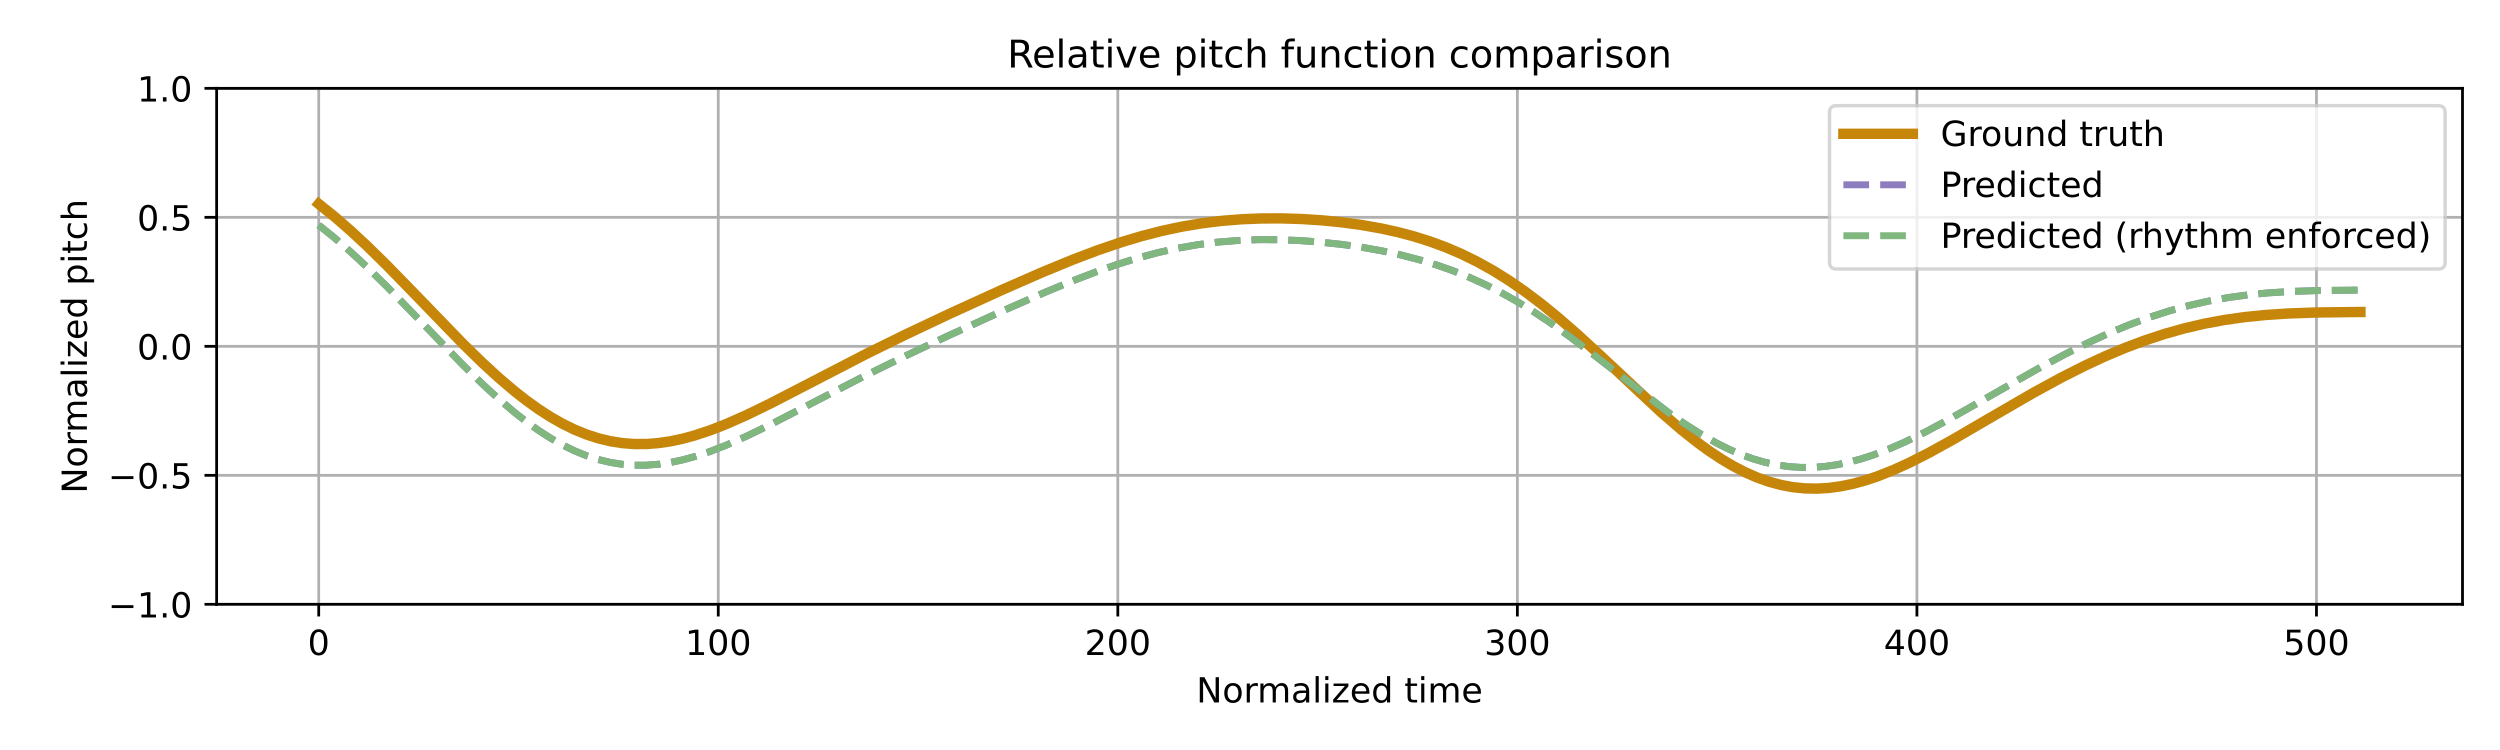
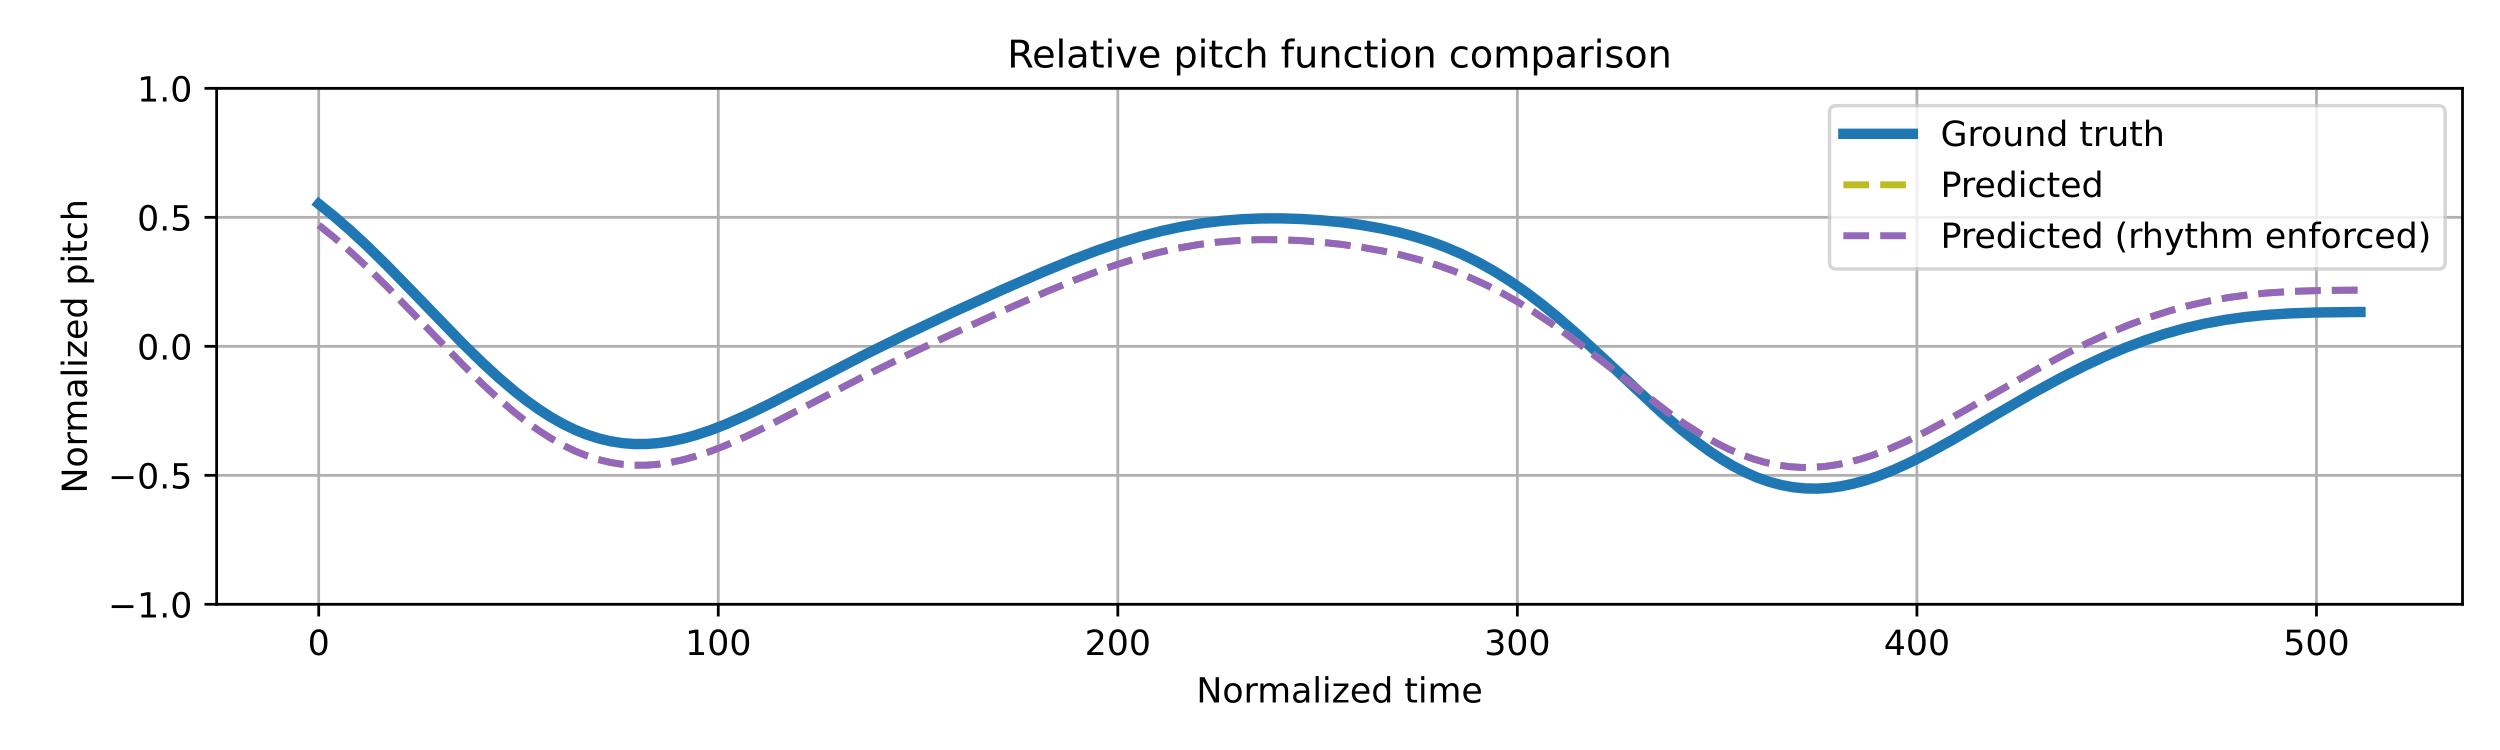
<svg xmlns="http://www.w3.org/2000/svg" xmlns:xlink="http://www.w3.org/1999/xlink" width="720pt" height="216pt" viewBox="0 0 720 216" version="1.1">
  <defs>
    <style type="text/css">*{stroke-linejoin: round; stroke-linecap: butt}</style>
  </defs>
  <g id="figure_1">
    <g id="patch_1">
      <path d="M 0 216  L 720 216  L 720 0  L 0 0  z " style="fill: #ffffff" />
    </g>
    <g id="axes_1">
      <g id="patch_2">
        <path d="M 62.39 174.04  L 709.2 174.04  L 709.2 25.44  L 62.39 25.44  z " style="fill: #ffffff" />
      </g>
      <g id="matplotlib.axis_1">
        <g id="xtick_1">
          <g id="line2d_1">
-             <path d="M 91.79 174.04  L 91.79 25.44  " clip-path="url(#pcddeff5237)" style="fill: none; stroke: #b0b0b0; stroke-width: 0.8; stroke-linecap: square" />
+             <path d="M 91.79 174.04  L 91.79 25.44  " clip-path="url(#p2a0d9d11f6)" style="fill: none; stroke: #b0b0b0; stroke-width: 0.8; stroke-linecap: square" />
          </g>
          <g id="line2d_2">
            <defs>
-               <path id="mb5b2e3bec2" d="M 0 0  L 0 3.5  " style="stroke: #000000; stroke-width: 0.8" />
-             </defs>
-             <g>
-               <use xlink:href="#mb5b2e3bec2" x="91.79" y="174.04" style="stroke: #000000; stroke-width: 0.8" />
+               <path id="m16a8164dfb" d="M 0 0  L 0 3.5  " style="stroke: #000000; stroke-width: 0.8" />
+             </defs>
+             <g>
+               <use xlink:href="#m16a8164dfb" x="91.79" y="174.04" style="stroke: #000000; stroke-width: 0.8" />
            </g>
          </g>
          <g id="text_1">
            <g transform="translate(88.60921 188.6384) scale(0.1 -0.1)">
              <defs>
                <path id="DejaVuSans-30" d="M 2034 4250  Q 1547 4250 1301 3770  Q 1056 3291 1056 2328  Q 1056 1369 1301 889  Q 1547 409 2034 409  Q 2525 409 2770 889  Q 3016 1369 3016 2328  Q 3016 3291 2770 3770  Q 2525 4250 2034 4250  z M 2034 4750  Q 2819 4750 3233 4129  Q 3647 3509 3647 2328  Q 3647 1150 3233 529  Q 2819 -91 2034 -91  Q 1250 -91 836 529  Q 422 1150 422 2328  Q 422 3509 836 4129  Q 1250 4750 2034 4750  z " transform="scale(0.015625)" />
              </defs>
              <use xlink:href="#DejaVuSans-30" />
            </g>
          </g>
        </g>
        <g id="xtick_2">
          <g id="line2d_3">
-             <path d="M 206.861 174.04  L 206.861 25.44  " clip-path="url(#pcddeff5237)" style="fill: none; stroke: #b0b0b0; stroke-width: 0.8; stroke-linecap: square" />
+             <path d="M 206.861 174.04  L 206.861 25.44  " clip-path="url(#p2a0d9d11f6)" style="fill: none; stroke: #b0b0b0; stroke-width: 0.8; stroke-linecap: square" />
          </g>
          <g id="line2d_4">
            <g>
-               <use xlink:href="#mb5b2e3bec2" x="206.861" y="174.04" style="stroke: #000000; stroke-width: 0.8" />
+               <use xlink:href="#m16a8164dfb" x="206.861" y="174.04" style="stroke: #000000; stroke-width: 0.8" />
            </g>
          </g>
          <g id="text_2">
            <g transform="translate(197.317 188.6384) scale(0.1 -0.1)">
              <defs>
                <path id="DejaVuSans-31" d="M 794 531  L 1825 531  L 1825 4091  L 703 3866  L 703 4441  L 1819 4666  L 2450 4666  L 2450 531  L 3481 531  L 3481 0  L 794 0  L 794 531  z " transform="scale(0.015625)" />
              </defs>
              <use xlink:href="#DejaVuSans-31" />
              <use xlink:href="#DejaVuSans-30" transform="translate(63.62305 0)" />
              <use xlink:href="#DejaVuSans-30" transform="translate(127.2461 0)" />
            </g>
          </g>
        </g>
        <g id="xtick_3">
          <g id="line2d_5">
-             <path d="M 321.931 174.04  L 321.931 25.44  " clip-path="url(#pcddeff5237)" style="fill: none; stroke: #b0b0b0; stroke-width: 0.8; stroke-linecap: square" />
+             <path d="M 321.931 174.04  L 321.931 25.44  " clip-path="url(#p2a0d9d11f6)" style="fill: none; stroke: #b0b0b0; stroke-width: 0.8; stroke-linecap: square" />
          </g>
          <g id="line2d_6">
            <g>
-               <use xlink:href="#mb5b2e3bec2" x="321.931" y="174.04" style="stroke: #000000; stroke-width: 0.8" />
+               <use xlink:href="#m16a8164dfb" x="321.931" y="174.04" style="stroke: #000000; stroke-width: 0.8" />
            </g>
          </g>
          <g id="text_3">
            <g transform="translate(312.3872 188.6384) scale(0.1 -0.1)">
              <defs>
                <path id="DejaVuSans-32" d="M 1228 531  L 3431 531  L 3431 0  L 469 0  L 469 531  Q 828 903 1448 1529  Q 2069 2156 2228 2338  Q 2531 2678 2651 2914  Q 2772 3150 2772 3378  Q 2772 3750 2511 3984  Q 2250 4219 1831 4219  Q 1534 4219 1204 4116  Q 875 4013 500 3803  L 500 4441  Q 881 4594 1212 4672  Q 1544 4750 1819 4750  Q 2544 4750 2975 4387  Q 3406 4025 3406 3419  Q 3406 3131 3298 2873  Q 3191 2616 2906 2266  Q 2828 2175 2409 1742  Q 1991 1309 1228 531  z " transform="scale(0.015625)" />
              </defs>
              <use xlink:href="#DejaVuSans-32" />
              <use xlink:href="#DejaVuSans-30" transform="translate(63.62305 0)" />
              <use xlink:href="#DejaVuSans-30" transform="translate(127.2461 0)" />
            </g>
          </g>
        </g>
        <g id="xtick_4">
          <g id="line2d_7">
-             <path d="M 437.001 174.04  L 437.001 25.44  " clip-path="url(#pcddeff5237)" style="fill: none; stroke: #b0b0b0; stroke-width: 0.8; stroke-linecap: square" />
+             <path d="M 437.001 174.04  L 437.001 25.44  " clip-path="url(#p2a0d9d11f6)" style="fill: none; stroke: #b0b0b0; stroke-width: 0.8; stroke-linecap: square" />
          </g>
          <g id="line2d_8">
            <g>
-               <use xlink:href="#mb5b2e3bec2" x="437.001" y="174.04" style="stroke: #000000; stroke-width: 0.8" />
+               <use xlink:href="#m16a8164dfb" x="437.001" y="174.04" style="stroke: #000000; stroke-width: 0.8" />
            </g>
          </g>
          <g id="text_4">
            <g transform="translate(427.4575 188.6384) scale(0.1 -0.1)">
              <defs>
                <path id="DejaVuSans-33" d="M 2597 2516  Q 3050 2419 3304 2112  Q 3559 1806 3559 1356  Q 3559 666 3084 287  Q 2609 -91 1734 -91  Q 1441 -91 1130 -33  Q 819 25 488 141  L 488 750  Q 750 597 1062 519  Q 1375 441 1716 441  Q 2309 441 2620 675  Q 2931 909 2931 1356  Q 2931 1769 2642 2001  Q 2353 2234 1838 2234  L 1294 2234  L 1294 2753  L 1863 2753  Q 2328 2753 2575 2939  Q 2822 3125 2822 3475  Q 2822 3834 2567 4026  Q 2313 4219 1838 4219  Q 1578 4219 1281 4162  Q 984 4106 628 3988  L 628 4550  Q 988 4650 1302 4700  Q 1616 4750 1894 4750  Q 2613 4750 3031 4423  Q 3450 4097 3450 3541  Q 3450 3153 3228 2886  Q 3006 2619 2597 2516  z " transform="scale(0.015625)" />
              </defs>
              <use xlink:href="#DejaVuSans-33" />
              <use xlink:href="#DejaVuSans-30" transform="translate(63.62305 0)" />
              <use xlink:href="#DejaVuSans-30" transform="translate(127.2461 0)" />
            </g>
          </g>
        </g>
        <g id="xtick_5">
          <g id="line2d_9">
-             <path d="M 552.072 174.04  L 552.072 25.44  " clip-path="url(#pcddeff5237)" style="fill: none; stroke: #b0b0b0; stroke-width: 0.8; stroke-linecap: square" />
+             <path d="M 552.072 174.04  L 552.072 25.44  " clip-path="url(#p2a0d9d11f6)" style="fill: none; stroke: #b0b0b0; stroke-width: 0.8; stroke-linecap: square" />
          </g>
          <g id="line2d_10">
            <g>
-               <use xlink:href="#mb5b2e3bec2" x="552.072" y="174.04" style="stroke: #000000; stroke-width: 0.8" />
+               <use xlink:href="#m16a8164dfb" x="552.072" y="174.04" style="stroke: #000000; stroke-width: 0.8" />
            </g>
          </g>
          <g id="text_5">
            <g transform="translate(542.5278 188.6384) scale(0.1 -0.1)">
              <defs>
                <path id="DejaVuSans-34" d="M 2419 4116  L 825 1625  L 2419 1625  L 2419 4116  z M 2253 4666  L 3047 4666  L 3047 1625  L 3713 1625  L 3713 1100  L 3047 1100  L 3047 0  L 2419 0  L 2419 1100  L 313 1100  L 313 1709  L 2253 4666  z " transform="scale(0.015625)" />
              </defs>
              <use xlink:href="#DejaVuSans-34" />
              <use xlink:href="#DejaVuSans-30" transform="translate(63.62305 0)" />
              <use xlink:href="#DejaVuSans-30" transform="translate(127.2461 0)" />
            </g>
          </g>
        </g>
        <g id="xtick_6">
          <g id="line2d_11">
-             <path d="M 667.142 174.04  L 667.142 25.44  " clip-path="url(#pcddeff5237)" style="fill: none; stroke: #b0b0b0; stroke-width: 0.8; stroke-linecap: square" />
+             <path d="M 667.142 174.04  L 667.142 25.44  " clip-path="url(#p2a0d9d11f6)" style="fill: none; stroke: #b0b0b0; stroke-width: 0.8; stroke-linecap: square" />
          </g>
          <g id="line2d_12">
            <g>
-               <use xlink:href="#mb5b2e3bec2" x="667.142" y="174.04" style="stroke: #000000; stroke-width: 0.8" />
+               <use xlink:href="#m16a8164dfb" x="667.142" y="174.04" style="stroke: #000000; stroke-width: 0.8" />
            </g>
          </g>
          <g id="text_6">
            <g transform="translate(657.5981 188.6384) scale(0.1 -0.1)">
              <defs>
                <path id="DejaVuSans-35" d="M 691 4666  L 3169 4666  L 3169 4134  L 1269 4134  L 1269 2991  Q 1406 3038 1543 3061  Q 1681 3084 1819 3084  Q 2600 3084 3056 2656  Q 3513 2228 3513 1497  Q 3513 744 3044 326  Q 2575 -91 1722 -91  Q 1428 -91 1123 -41  Q 819 9 494 109  L 494 744  Q 775 591 1075 516  Q 1375 441 1709 441  Q 2250 441 2565 725  Q 2881 1009 2881 1497  Q 2881 1984 2565 2268  Q 2250 2553 1709 2553  Q 1456 2553 1204 2497  Q 953 2441 691 2322  L 691 4666  z " transform="scale(0.015625)" />
              </defs>
              <use xlink:href="#DejaVuSans-35" />
              <use xlink:href="#DejaVuSans-30" transform="translate(63.62305 0)" />
              <use xlink:href="#DejaVuSans-30" transform="translate(127.2461 0)" />
            </g>
          </g>
        </g>
        <g id="text_7">
          <g transform="translate(344.5544 202.3166) scale(0.1 -0.1)">
            <defs>
              <path id="DejaVuSans-4e" d="M 628 4666  L 1478 4666  L 3547 763  L 3547 4666  L 4159 4666  L 4159 0  L 3309 0  L 1241 3903  L 1241 0  L 628 0  L 628 4666  z " transform="scale(0.015625)" />
              <path id="DejaVuSans-6f" d="M 1959 3097  Q 1497 3097 1228 2736  Q 959 2375 959 1747  Q 959 1119 1226 758  Q 1494 397 1959 397  Q 2419 397 2687 759  Q 2956 1122 2956 1747  Q 2956 2369 2687 2733  Q 2419 3097 1959 3097  z M 1959 3584  Q 2709 3584 3137 3096  Q 3566 2609 3566 1747  Q 3566 888 3137 398  Q 2709 -91 1959 -91  Q 1206 -91 779 398  Q 353 888 353 1747  Q 353 2609 779 3096  Q 1206 3584 1959 3584  z " transform="scale(0.015625)" />
              <path id="DejaVuSans-72" d="M 2631 2963  Q 2534 3019 2420 3045  Q 2306 3072 2169 3072  Q 1681 3072 1420 2755  Q 1159 2438 1159 1844  L 1159 0  L 581 0  L 581 3500  L 1159 3500  L 1159 2956  Q 1341 3275 1631 3429  Q 1922 3584 2338 3584  Q 2397 3584 2469 3576  Q 2541 3569 2628 3553  L 2631 2963  z " transform="scale(0.015625)" />
              <path id="DejaVuSans-6d" d="M 3328 2828  Q 3544 3216 3844 3400  Q 4144 3584 4550 3584  Q 5097 3584 5394 3201  Q 5691 2819 5691 2113  L 5691 0  L 5113 0  L 5113 2094  Q 5113 2597 4934 2840  Q 4756 3084 4391 3084  Q 3944 3084 3684 2787  Q 3425 2491 3425 1978  L 3425 0  L 2847 0  L 2847 2094  Q 2847 2600 2669 2842  Q 2491 3084 2119 3084  Q 1678 3084 1418 2786  Q 1159 2488 1159 1978  L 1159 0  L 581 0  L 581 3500  L 1159 3500  L 1159 2956  Q 1356 3278 1631 3431  Q 1906 3584 2284 3584  Q 2666 3584 2933 3390  Q 3200 3197 3328 2828  z " transform="scale(0.015625)" />
              <path id="DejaVuSans-61" d="M 2194 1759  Q 1497 1759 1228 1600  Q 959 1441 959 1056  Q 959 750 1161 570  Q 1363 391 1709 391  Q 2188 391 2477 730  Q 2766 1069 2766 1631  L 2766 1759  L 2194 1759  z M 3341 1997  L 3341 0  L 2766 0  L 2766 531  Q 2569 213 2275 61  Q 1981 -91 1556 -91  Q 1019 -91 701 211  Q 384 513 384 1019  Q 384 1609 779 1909  Q 1175 2209 1959 2209  L 2766 2209  L 2766 2266  Q 2766 2663 2505 2880  Q 2244 3097 1772 3097  Q 1472 3097 1187 3025  Q 903 2953 641 2809  L 641 3341  Q 956 3463 1253 3523  Q 1550 3584 1831 3584  Q 2591 3584 2966 3190  Q 3341 2797 3341 1997  z " transform="scale(0.015625)" />
              <path id="DejaVuSans-6c" d="M 603 4863  L 1178 4863  L 1178 0  L 603 0  L 603 4863  z " transform="scale(0.015625)" />
              <path id="DejaVuSans-69" d="M 603 3500  L 1178 3500  L 1178 0  L 603 0  L 603 3500  z M 603 4863  L 1178 4863  L 1178 4134  L 603 4134  L 603 4863  z " transform="scale(0.015625)" />
              <path id="DejaVuSans-7a" d="M 353 3500  L 3084 3500  L 3084 2975  L 922 459  L 3084 459  L 3084 0  L 275 0  L 275 525  L 2438 3041  L 353 3041  L 353 3500  z " transform="scale(0.015625)" />
              <path id="DejaVuSans-65" d="M 3597 1894  L 3597 1613  L 953 1613  Q 991 1019 1311 708  Q 1631 397 2203 397  Q 2534 397 2845 478  Q 3156 559 3463 722  L 3463 178  Q 3153 47 2828 -22  Q 2503 -91 2169 -91  Q 1331 -91 842 396  Q 353 884 353 1716  Q 353 2575 817 3079  Q 1281 3584 2069 3584  Q 2775 3584 3186 3129  Q 3597 2675 3597 1894  z M 3022 2063  Q 3016 2534 2758 2815  Q 2500 3097 2075 3097  Q 1594 3097 1305 2825  Q 1016 2553 972 2059  L 3022 2063  z " transform="scale(0.015625)" />
              <path id="DejaVuSans-64" d="M 2906 2969  L 2906 4863  L 3481 4863  L 3481 0  L 2906 0  L 2906 525  Q 2725 213 2448 61  Q 2172 -91 1784 -91  Q 1150 -91 751 415  Q 353 922 353 1747  Q 353 2572 751 3078  Q 1150 3584 1784 3584  Q 2172 3584 2448 3432  Q 2725 3281 2906 2969  z M 947 1747  Q 947 1113 1208 752  Q 1469 391 1925 391  Q 2381 391 2643 752  Q 2906 1113 2906 1747  Q 2906 2381 2643 2742  Q 2381 3103 1925 3103  Q 1469 3103 1208 2742  Q 947 2381 947 1747  z " transform="scale(0.015625)" />
              <path id="DejaVuSans-20" transform="scale(0.015625)" />
              <path id="DejaVuSans-74" d="M 1172 4494  L 1172 3500  L 2356 3500  L 2356 3053  L 1172 3053  L 1172 1153  Q 1172 725 1289 603  Q 1406 481 1766 481  L 2356 481  L 2356 0  L 1766 0  Q 1100 0 847 248  Q 594 497 594 1153  L 594 3053  L 172 3053  L 172 3500  L 594 3500  L 594 4494  L 1172 4494  z " transform="scale(0.015625)" />
            </defs>
            <use xlink:href="#DejaVuSans-4e" />
            <use xlink:href="#DejaVuSans-6f" transform="translate(74.80469 0)" />
            <use xlink:href="#DejaVuSans-72" transform="translate(135.9863 0)" />
            <use xlink:href="#DejaVuSans-6d" transform="translate(175.3496 0)" />
            <use xlink:href="#DejaVuSans-61" transform="translate(272.7617 0)" />
            <use xlink:href="#DejaVuSans-6c" transform="translate(334.041 0)" />
            <use xlink:href="#DejaVuSans-69" transform="translate(361.8242 0)" />
            <use xlink:href="#DejaVuSans-7a" transform="translate(389.6074 0)" />
            <use xlink:href="#DejaVuSans-65" transform="translate(442.0977 0)" />
            <use xlink:href="#DejaVuSans-64" transform="translate(503.6211 0)" />
            <use xlink:href="#DejaVuSans-20" transform="translate(567.0977 0)" />
            <use xlink:href="#DejaVuSans-74" transform="translate(598.8848 0)" />
            <use xlink:href="#DejaVuSans-69" transform="translate(638.0938 0)" />
            <use xlink:href="#DejaVuSans-6d" transform="translate(665.877 0)" />
            <use xlink:href="#DejaVuSans-65" transform="translate(763.2891 0)" />
          </g>
        </g>
      </g>
      <g id="matplotlib.axis_2">
        <g id="ytick_1">
          <g id="line2d_13">
-             <path d="M 62.39 174.04  L 709.2 174.04  " clip-path="url(#pcddeff5237)" style="fill: none; stroke: #b0b0b0; stroke-width: 0.8; stroke-linecap: square" />
+             <path d="M 62.39 174.04  L 709.2 174.04  " clip-path="url(#p2a0d9d11f6)" style="fill: none; stroke: #b0b0b0; stroke-width: 0.8; stroke-linecap: square" />
          </g>
          <g id="line2d_14">
            <defs>
-               <path id="mb804b2ef53" d="M 0 0  L -3.5 0  " style="stroke: #000000; stroke-width: 0.8" />
-             </defs>
-             <g>
-               <use xlink:href="#mb804b2ef53" x="62.39" y="174.04" style="stroke: #000000; stroke-width: 0.8" />
+               <path id="m43aff9b38b" d="M 0 0  L -3.5 0  " style="stroke: #000000; stroke-width: 0.8" />
+             </defs>
+             <g>
+               <use xlink:href="#m43aff9b38b" x="62.39" y="174.04" style="stroke: #000000; stroke-width: 0.8" />
            </g>
          </g>
          <g id="text_8">
            <g transform="translate(31.10719 177.8392) scale(0.1 -0.1)">
              <defs>
                <path id="DejaVuSans-2212" d="M 678 2272  L 4684 2272  L 4684 1741  L 678 1741  L 678 2272  z " transform="scale(0.015625)" />
                <path id="DejaVuSans-2e" d="M 684 794  L 1344 794  L 1344 0  L 684 0  L 684 794  z " transform="scale(0.015625)" />
              </defs>
              <use xlink:href="#DejaVuSans-2212" />
              <use xlink:href="#DejaVuSans-31" transform="translate(83.78906 0)" />
              <use xlink:href="#DejaVuSans-2e" transform="translate(147.4121 0)" />
              <use xlink:href="#DejaVuSans-30" transform="translate(179.1992 0)" />
            </g>
          </g>
        </g>
        <g id="ytick_2">
          <g id="line2d_15">
-             <path d="M 62.39 136.89  L 709.2 136.89  " clip-path="url(#pcddeff5237)" style="fill: none; stroke: #b0b0b0; stroke-width: 0.8; stroke-linecap: square" />
+             <path d="M 62.39 136.89  L 709.2 136.89  " clip-path="url(#p2a0d9d11f6)" style="fill: none; stroke: #b0b0b0; stroke-width: 0.8; stroke-linecap: square" />
          </g>
          <g id="line2d_16">
            <g>
-               <use xlink:href="#mb804b2ef53" x="62.39" y="136.89" style="stroke: #000000; stroke-width: 0.8" />
+               <use xlink:href="#m43aff9b38b" x="62.39" y="136.89" style="stroke: #000000; stroke-width: 0.8" />
            </g>
          </g>
          <g id="text_9">
            <g transform="translate(31.10719 140.6892) scale(0.1 -0.1)">
              <use xlink:href="#DejaVuSans-2212" />
              <use xlink:href="#DejaVuSans-30" transform="translate(83.78906 0)" />
              <use xlink:href="#DejaVuSans-2e" transform="translate(147.4121 0)" />
              <use xlink:href="#DejaVuSans-35" transform="translate(179.1992 0)" />
            </g>
          </g>
        </g>
        <g id="ytick_3">
          <g id="line2d_17">
-             <path d="M 62.39 99.74  L 709.2 99.74  " clip-path="url(#pcddeff5237)" style="fill: none; stroke: #b0b0b0; stroke-width: 0.8; stroke-linecap: square" />
+             <path d="M 62.39 99.74  L 709.2 99.74  " clip-path="url(#p2a0d9d11f6)" style="fill: none; stroke: #b0b0b0; stroke-width: 0.8; stroke-linecap: square" />
          </g>
          <g id="line2d_18">
            <g>
-               <use xlink:href="#mb804b2ef53" x="62.39" y="99.74" style="stroke: #000000; stroke-width: 0.8" />
+               <use xlink:href="#m43aff9b38b" x="62.39" y="99.74" style="stroke: #000000; stroke-width: 0.8" />
            </g>
          </g>
          <g id="text_10">
            <g transform="translate(39.48687 103.5392) scale(0.1 -0.1)">
              <use xlink:href="#DejaVuSans-30" />
              <use xlink:href="#DejaVuSans-2e" transform="translate(63.62305 0)" />
              <use xlink:href="#DejaVuSans-30" transform="translate(95.41016 0)" />
            </g>
          </g>
        </g>
        <g id="ytick_4">
          <g id="line2d_19">
-             <path d="M 62.39 62.59  L 709.2 62.59  " clip-path="url(#pcddeff5237)" style="fill: none; stroke: #b0b0b0; stroke-width: 0.8; stroke-linecap: square" />
+             <path d="M 62.39 62.59  L 709.2 62.59  " clip-path="url(#p2a0d9d11f6)" style="fill: none; stroke: #b0b0b0; stroke-width: 0.8; stroke-linecap: square" />
          </g>
          <g id="line2d_20">
            <g>
-               <use xlink:href="#mb804b2ef53" x="62.39" y="62.59" style="stroke: #000000; stroke-width: 0.8" />
+               <use xlink:href="#m43aff9b38b" x="62.39" y="62.59" style="stroke: #000000; stroke-width: 0.8" />
            </g>
          </g>
          <g id="text_11">
            <g transform="translate(39.48687 66.38922) scale(0.1 -0.1)">
              <use xlink:href="#DejaVuSans-30" />
              <use xlink:href="#DejaVuSans-2e" transform="translate(63.62305 0)" />
              <use xlink:href="#DejaVuSans-35" transform="translate(95.41016 0)" />
            </g>
          </g>
        </g>
        <g id="ytick_5">
          <g id="line2d_21">
-             <path d="M 62.39 25.44  L 709.2 25.44  " clip-path="url(#pcddeff5237)" style="fill: none; stroke: #b0b0b0; stroke-width: 0.8; stroke-linecap: square" />
+             <path d="M 62.39 25.44  L 709.2 25.44  " clip-path="url(#p2a0d9d11f6)" style="fill: none; stroke: #b0b0b0; stroke-width: 0.8; stroke-linecap: square" />
          </g>
          <g id="line2d_22">
            <g>
-               <use xlink:href="#mb804b2ef53" x="62.39" y="25.44" style="stroke: #000000; stroke-width: 0.8" />
+               <use xlink:href="#m43aff9b38b" x="62.39" y="25.44" style="stroke: #000000; stroke-width: 0.8" />
            </g>
          </g>
          <g id="text_12">
            <g transform="translate(39.48687 29.23922) scale(0.1 -0.1)">
              <use xlink:href="#DejaVuSans-31" />
              <use xlink:href="#DejaVuSans-2e" transform="translate(63.62305 0)" />
              <use xlink:href="#DejaVuSans-30" transform="translate(95.41016 0)" />
            </g>
          </g>
        </g>
        <g id="text_13">
          <g transform="translate(25.0275 142.1259) rotate(-90) scale(0.1 -0.1)">
            <defs>
              <path id="DejaVuSans-70" d="M 1159 525  L 1159 -1331  L 581 -1331  L 581 3500  L 1159 3500  L 1159 2969  Q 1341 3281 1617 3432  Q 1894 3584 2278 3584  Q 2916 3584 3314 3078  Q 3713 2572 3713 1747  Q 3713 922 3314 415  Q 2916 -91 2278 -91  Q 1894 -91 1617 61  Q 1341 213 1159 525  z M 3116 1747  Q 3116 2381 2855 2742  Q 2594 3103 2138 3103  Q 1681 3103 1420 2742  Q 1159 2381 1159 1747  Q 1159 1113 1420 752  Q 1681 391 2138 391  Q 2594 391 2855 752  Q 3116 1113 3116 1747  z " transform="scale(0.015625)" />
              <path id="DejaVuSans-63" d="M 3122 3366  L 3122 2828  Q 2878 2963 2633 3030  Q 2388 3097 2138 3097  Q 1578 3097 1268 2742  Q 959 2388 959 1747  Q 959 1106 1268 751  Q 1578 397 2138 397  Q 2388 397 2633 464  Q 2878 531 3122 666  L 3122 134  Q 2881 22 2623 -34  Q 2366 -91 2075 -91  Q 1284 -91 818 406  Q 353 903 353 1747  Q 353 2603 823 3093  Q 1294 3584 2113 3584  Q 2378 3584 2631 3529  Q 2884 3475 3122 3366  z " transform="scale(0.015625)" />
              <path id="DejaVuSans-68" d="M 3513 2113  L 3513 0  L 2938 0  L 2938 2094  Q 2938 2591 2744 2837  Q 2550 3084 2163 3084  Q 1697 3084 1428 2787  Q 1159 2491 1159 1978  L 1159 0  L 581 0  L 581 4863  L 1159 4863  L 1159 2956  Q 1366 3272 1645 3428  Q 1925 3584 2291 3584  Q 2894 3584 3203 3211  Q 3513 2838 3513 2113  z " transform="scale(0.015625)" />
            </defs>
            <use xlink:href="#DejaVuSans-4e" />
            <use xlink:href="#DejaVuSans-6f" transform="translate(74.80469 0)" />
            <use xlink:href="#DejaVuSans-72" transform="translate(135.9863 0)" />
            <use xlink:href="#DejaVuSans-6d" transform="translate(175.3496 0)" />
            <use xlink:href="#DejaVuSans-61" transform="translate(272.7617 0)" />
            <use xlink:href="#DejaVuSans-6c" transform="translate(334.041 0)" />
            <use xlink:href="#DejaVuSans-69" transform="translate(361.8242 0)" />
            <use xlink:href="#DejaVuSans-7a" transform="translate(389.6074 0)" />
            <use xlink:href="#DejaVuSans-65" transform="translate(442.0977 0)" />
            <use xlink:href="#DejaVuSans-64" transform="translate(503.6211 0)" />
            <use xlink:href="#DejaVuSans-20" transform="translate(567.0977 0)" />
            <use xlink:href="#DejaVuSans-70" transform="translate(598.8848 0)" />
            <use xlink:href="#DejaVuSans-69" transform="translate(662.3613 0)" />
            <use xlink:href="#DejaVuSans-74" transform="translate(690.1445 0)" />
            <use xlink:href="#DejaVuSans-63" transform="translate(729.3535 0)" />
            <use xlink:href="#DejaVuSans-68" transform="translate(784.334 0)" />
          </g>
        </g>
      </g>
      <g id="line2d_23">
-         <path d="M 91.79 58.743  L 96.393 62.446  L 100.996 66.453  L 105.599 70.724  L 111.352 76.363  L 119.407 84.627  L 133.216 98.892  L 138.969 104.513  L 143.572 108.739  L 148.175 112.657  L 151.627 115.358  L 155.079 117.832  L 158.531 120.059  L 161.983 122.025  L 165.435 123.716  L 168.888 125.124  L 172.34 126.244  L 175.792 127.075  L 179.244 127.619  L 182.696 127.882  L 186.148 127.876  L 189.6 127.611  L 193.052 127.105  L 196.504 126.375  L 199.957 125.443  L 204.559 123.92  L 209.162 122.127  L 214.916 119.587  L 221.82 116.233  L 232.176 110.883  L 249.437 101.957  L 260.944 96.292  L 273.601 90.317  L 288.561 83.494  L 300.068 78.454  L 309.273 74.669  L 316.177 72.058  L 323.082 69.707  L 328.835 67.986  L 334.589 66.505  L 340.342 65.28  L 346.096 64.315  L 351.849 63.608  L 357.603 63.146  L 363.356 62.914  L 369.11 62.895  L 374.863 63.075  L 380.617 63.447  L 386.37 64.016  L 392.124 64.797  L 397.877 65.816  L 402.48 66.83  L 407.083 68.044  L 411.686 69.485  L 416.289 71.177  L 420.891 73.144  L 425.494 75.405  L 430.097 77.971  L 434.7 80.85  L 439.303 84.037  L 443.905 87.516  L 448.508 91.264  L 454.262 96.269  L 461.166 102.617  L 478.427 118.746  L 484.18 123.71  L 488.783 127.366  L 492.235 129.881  L 495.687 132.174  L 499.139 134.223  L 502.591 136.009  L 506.043 137.52  L 509.496 138.744  L 512.948 139.677  L 516.4 140.315  L 519.852 140.663  L 523.304 140.727  L 526.756 140.516  L 530.208 140.044  L 533.66 139.328  L 537.112 138.386  L 540.565 137.238  L 545.167 135.424  L 549.77 133.335  L 555.524 130.42  L 562.428 126.606  L 572.784 120.565  L 585.442 113.225  L 593.497 108.832  L 600.401 105.341  L 606.155 102.668  L 611.908 100.236  L 617.662 98.063  L 623.415 96.165  L 629.169 94.547  L 634.922 93.21  L 640.676 92.144  L 646.429 91.33  L 652.183 90.74  L 659.087 90.28  L 667.142 89.996  L 678.649 89.863  L 679.8 89.859  L 679.8 89.859  " clip-path="url(#pcddeff5237)" style="fill: none; stroke: #c5860a; stroke-width: 3; stroke-linecap: square" />
+         <path d="M 91.79 58.743  L 96.393 62.446  L 100.996 66.453  L 105.599 70.724  L 111.352 76.363  L 119.407 84.627  L 133.216 98.892  L 138.969 104.513  L 143.572 108.739  L 148.175 112.657  L 151.627 115.358  L 155.079 117.832  L 158.531 120.059  L 161.983 122.025  L 165.435 123.716  L 168.888 125.124  L 172.34 126.244  L 175.792 127.075  L 179.244 127.619  L 182.696 127.882  L 186.148 127.876  L 189.6 127.611  L 193.052 127.105  L 196.504 126.375  L 199.957 125.443  L 204.559 123.92  L 209.162 122.127  L 214.916 119.587  L 221.82 116.233  L 232.176 110.883  L 249.437 101.957  L 260.944 96.292  L 273.601 90.317  L 288.561 83.494  L 300.068 78.454  L 309.273 74.669  L 316.177 72.058  L 323.082 69.707  L 328.835 67.986  L 334.589 66.505  L 340.342 65.28  L 346.096 64.315  L 351.849 63.608  L 357.603 63.146  L 363.356 62.914  L 369.11 62.895  L 374.863 63.075  L 380.617 63.447  L 386.37 64.016  L 392.124 64.797  L 397.877 65.816  L 402.48 66.83  L 407.083 68.044  L 411.686 69.485  L 416.289 71.177  L 420.891 73.144  L 425.494 75.405  L 430.097 77.971  L 434.7 80.85  L 439.303 84.037  L 443.905 87.516  L 448.508 91.264  L 454.262 96.269  L 461.166 102.617  L 478.427 118.746  L 484.18 123.71  L 488.783 127.366  L 492.235 129.881  L 495.687 132.174  L 499.139 134.223  L 502.591 136.009  L 506.043 137.52  L 509.496 138.744  L 512.948 139.677  L 516.4 140.315  L 519.852 140.663  L 523.304 140.727  L 526.756 140.516  L 530.208 140.044  L 533.66 139.328  L 537.112 138.386  L 540.565 137.238  L 545.167 135.424  L 549.77 133.335  L 555.524 130.42  L 562.428 126.606  L 572.784 120.565  L 585.442 113.225  L 593.497 108.832  L 600.401 105.341  L 606.155 102.668  L 611.908 100.236  L 617.662 98.063  L 623.415 96.165  L 629.169 94.547  L 634.922 93.21  L 640.676 92.144  L 646.429 91.33  L 652.183 90.74  L 659.087 90.28  L 667.142 89.996  L 678.649 89.863  L 679.8 89.859  L 679.8 89.859  " clip-path="url(#p2a0d9d11f6)" style="fill: none; stroke: #1f77b4; stroke-width: 3; stroke-linecap: square" />
      </g>
      <g id="line2d_24">
-         <path d="M 91.79 64.839  L 96.393 68.543  L 100.996 72.549  L 105.599 76.82  L 111.352 82.46  L 119.407 90.724  L 133.216 104.993  L 138.969 110.615  L 143.572 114.842  L 148.175 118.76  L 151.627 121.462  L 155.079 123.936  L 158.531 126.164  L 161.983 128.129  L 165.435 129.82  L 168.888 131.228  L 172.34 132.347  L 175.792 133.177  L 179.244 133.719  L 182.696 133.981  L 186.148 133.973  L 189.6 133.706  L 193.052 133.198  L 196.504 132.466  L 199.957 131.531  L 204.559 130.006  L 209.162 128.211  L 214.916 125.669  L 221.82 122.314  L 232.176 116.968  L 248.286 108.642  L 259.793 102.97  L 272.451 96.992  L 288.561 89.634  L 301.218 84.077  L 309.273 80.749  L 316.177 78.107  L 321.931 76.101  L 327.685 74.311  L 333.438 72.764  L 339.192 71.48  L 344.945 70.468  L 350.699 69.73  L 356.452 69.256  L 362.206 69.03  L 367.959 69.033  L 373.713 69.246  L 379.466 69.652  L 386.37 70.384  L 392.124 71.201  L 397.877 72.222  L 403.631 73.47  L 409.384 74.978  L 413.987 76.396  L 418.59 78.023  L 423.193 79.876  L 427.796 81.967  L 432.398 84.305  L 437.001 86.89  L 441.604 89.717  L 446.207 92.769  L 451.96 96.863  L 458.865 102.089  L 480.728 118.97  L 485.331 122.162  L 489.934 125.088  L 494.536 127.692  L 497.989 129.406  L 501.441 130.895  L 504.893 132.146  L 508.345 133.149  L 511.797 133.897  L 515.249 134.387  L 518.701 134.619  L 522.153 134.599  L 525.605 134.334  L 529.057 133.834  L 532.51 133.111  L 535.962 132.182  L 539.414 131.063  L 544.017 129.308  L 548.619 127.293  L 554.373 124.479  L 561.277 120.787  L 570.483 115.563  L 586.593 106.372  L 594.648 102.058  L 601.552 98.625  L 607.305 95.993  L 613.059 93.597  L 618.812 91.46  L 624.566 89.596  L 630.319 88.014  L 636.073 86.713  L 641.826 85.683  L 647.58 84.904  L 653.333 84.346  L 660.238 83.917  L 668.293 83.66  L 679.8 83.545  L 679.8 83.545  " clip-path="url(#pcddeff5237)" style="fill: none; stroke-dasharray: 7.4,3.2; stroke-dashoffset: 0; stroke: #8e7dbe; stroke-width: 2" />
+         <path d="M 91.79 64.839  L 96.393 68.543  L 100.996 72.549  L 105.599 76.82  L 111.352 82.46  L 119.407 90.724  L 133.216 104.993  L 138.969 110.615  L 143.572 114.842  L 148.175 118.76  L 151.627 121.462  L 155.079 123.936  L 158.531 126.164  L 161.983 128.129  L 165.435 129.82  L 168.888 131.228  L 172.34 132.347  L 175.792 133.177  L 179.244 133.719  L 182.696 133.981  L 186.148 133.973  L 189.6 133.706  L 193.052 133.198  L 196.504 132.466  L 199.957 131.531  L 204.559 130.006  L 209.162 128.211  L 214.916 125.669  L 221.82 122.314  L 232.176 116.968  L 248.286 108.642  L 259.793 102.97  L 272.451 96.992  L 288.561 89.634  L 301.218 84.077  L 309.273 80.749  L 316.177 78.107  L 321.931 76.101  L 327.685 74.311  L 333.438 72.764  L 339.192 71.48  L 344.945 70.468  L 350.699 69.73  L 356.452 69.256  L 362.206 69.03  L 367.959 69.033  L 373.713 69.246  L 379.466 69.652  L 386.37 70.384  L 392.124 71.201  L 397.877 72.222  L 403.631 73.47  L 409.384 74.978  L 413.987 76.396  L 418.59 78.023  L 423.193 79.876  L 427.796 81.967  L 432.398 84.305  L 437.001 86.89  L 441.604 89.717  L 446.207 92.769  L 451.96 96.863  L 458.865 102.089  L 480.728 118.97  L 485.331 122.162  L 489.934 125.088  L 494.536 127.692  L 497.989 129.406  L 501.441 130.895  L 504.893 132.146  L 508.345 133.149  L 511.797 133.897  L 515.249 134.387  L 518.701 134.619  L 522.153 134.599  L 525.605 134.334  L 529.057 133.834  L 532.51 133.111  L 535.962 132.182  L 539.414 131.063  L 544.017 129.308  L 548.619 127.293  L 554.373 124.479  L 561.277 120.787  L 570.483 115.563  L 586.593 106.372  L 594.648 102.058  L 601.552 98.625  L 607.305 95.993  L 613.059 93.597  L 618.812 91.46  L 624.566 89.596  L 630.319 88.014  L 636.073 86.713  L 641.826 85.683  L 647.58 84.904  L 653.333 84.346  L 660.238 83.917  L 668.293 83.66  L 679.8 83.545  L 679.8 83.545  " clip-path="url(#p2a0d9d11f6)" style="fill: none; stroke-dasharray: 7.4,3.2; stroke-dashoffset: 0; stroke: #bcbd22; stroke-width: 2" />
      </g>
      <g id="line2d_25">
-         <path d="M 91.79 64.839  L 96.393 68.543  L 100.996 72.549  L 105.599 76.82  L 111.352 82.46  L 119.407 90.724  L 133.216 104.993  L 138.969 110.615  L 143.572 114.842  L 148.175 118.76  L 151.627 121.462  L 155.079 123.936  L 158.531 126.164  L 161.983 128.129  L 165.435 129.82  L 168.888 131.228  L 172.34 132.347  L 175.792 133.177  L 179.244 133.719  L 182.696 133.981  L 186.148 133.973  L 189.6 133.706  L 193.052 133.198  L 196.504 132.466  L 199.957 131.531  L 204.559 130.006  L 209.162 128.211  L 214.916 125.669  L 221.82 122.314  L 232.176 116.968  L 248.286 108.642  L 259.793 102.97  L 272.451 96.992  L 288.561 89.634  L 301.218 84.077  L 309.273 80.749  L 316.177 78.107  L 321.931 76.101  L 327.685 74.311  L 333.438 72.764  L 339.192 71.48  L 344.945 70.468  L 350.699 69.73  L 356.452 69.256  L 362.206 69.03  L 367.959 69.033  L 373.713 69.246  L 379.466 69.652  L 386.37 70.384  L 392.124 71.201  L 397.877 72.222  L 403.631 73.47  L 409.384 74.978  L 413.987 76.396  L 418.59 78.023  L 423.193 79.876  L 427.796 81.967  L 432.398 84.305  L 437.001 86.89  L 441.604 89.717  L 446.207 92.769  L 451.96 96.863  L 458.865 102.089  L 480.728 118.97  L 485.331 122.162  L 489.934 125.088  L 494.536 127.692  L 497.989 129.406  L 501.441 130.895  L 504.893 132.146  L 508.345 133.149  L 511.797 133.897  L 515.249 134.387  L 518.701 134.619  L 522.153 134.599  L 525.605 134.334  L 529.057 133.834  L 532.51 133.111  L 535.962 132.182  L 539.414 131.063  L 544.017 129.308  L 548.619 127.293  L 554.373 124.479  L 561.277 120.787  L 570.483 115.563  L 586.593 106.372  L 594.648 102.058  L 601.552 98.625  L 607.305 95.993  L 613.059 93.597  L 618.812 91.46  L 624.566 89.596  L 630.319 88.014  L 636.073 86.713  L 641.826 85.683  L 647.58 84.904  L 653.333 84.346  L 660.238 83.917  L 668.293 83.66  L 679.8 83.545  L 679.8 83.545  " clip-path="url(#pcddeff5237)" style="fill: none; stroke-dasharray: 7.4,3.2; stroke-dashoffset: 0; stroke: #7fb77e; stroke-width: 2" />
+         <path d="M 91.79 64.839  L 96.393 68.543  L 100.996 72.549  L 105.599 76.82  L 111.352 82.46  L 119.407 90.724  L 133.216 104.993  L 138.969 110.615  L 143.572 114.842  L 148.175 118.76  L 151.627 121.462  L 155.079 123.936  L 158.531 126.164  L 161.983 128.129  L 165.435 129.82  L 168.888 131.228  L 172.34 132.347  L 175.792 133.177  L 179.244 133.719  L 182.696 133.981  L 186.148 133.973  L 189.6 133.706  L 193.052 133.198  L 196.504 132.466  L 199.957 131.531  L 204.559 130.006  L 209.162 128.211  L 214.916 125.669  L 221.82 122.314  L 232.176 116.968  L 248.286 108.642  L 259.793 102.97  L 272.451 96.992  L 288.561 89.634  L 301.218 84.077  L 309.273 80.749  L 316.177 78.107  L 321.931 76.101  L 327.685 74.311  L 333.438 72.764  L 339.192 71.48  L 344.945 70.468  L 350.699 69.73  L 356.452 69.256  L 362.206 69.03  L 367.959 69.033  L 373.713 69.246  L 379.466 69.652  L 386.37 70.384  L 392.124 71.201  L 397.877 72.222  L 403.631 73.47  L 409.384 74.978  L 413.987 76.396  L 418.59 78.023  L 423.193 79.876  L 427.796 81.967  L 432.398 84.305  L 437.001 86.89  L 441.604 89.717  L 446.207 92.769  L 451.96 96.863  L 458.865 102.089  L 480.728 118.97  L 485.331 122.162  L 489.934 125.088  L 494.536 127.692  L 497.989 129.406  L 501.441 130.895  L 504.893 132.146  L 508.345 133.149  L 511.797 133.897  L 515.249 134.387  L 518.701 134.619  L 522.153 134.599  L 525.605 134.334  L 529.057 133.834  L 532.51 133.111  L 535.962 132.182  L 539.414 131.063  L 544.017 129.308  L 548.619 127.293  L 554.373 124.479  L 561.277 120.787  L 570.483 115.563  L 586.593 106.372  L 594.648 102.058  L 601.552 98.625  L 607.305 95.993  L 613.059 93.597  L 618.812 91.46  L 624.566 89.596  L 630.319 88.014  L 636.073 86.713  L 641.826 85.683  L 647.58 84.904  L 653.333 84.346  L 660.238 83.917  L 668.293 83.66  L 679.8 83.545  L 679.8 83.545  " clip-path="url(#p2a0d9d11f6)" style="fill: none; stroke-dasharray: 7.4,3.2; stroke-dashoffset: 0; stroke: #9467bd; stroke-width: 2" />
      </g>
      <g id="patch_3">
        <path d="M 62.39 174.04  L 62.39 25.44  " style="fill: none; stroke: #000000; stroke-width: 0.8; stroke-linejoin: miter; stroke-linecap: square" />
      </g>
      <g id="patch_4">
        <path d="M 709.2 174.04  L 709.2 25.44  " style="fill: none; stroke: #000000; stroke-width: 0.8; stroke-linejoin: miter; stroke-linecap: square" />
      </g>
      <g id="patch_5">
        <path d="M 62.39 174.04  L 709.2 174.04  " style="fill: none; stroke: #000000; stroke-width: 0.8; stroke-linejoin: miter; stroke-linecap: square" />
      </g>
      <g id="patch_6">
        <path d="M 62.39 25.44  L 709.2 25.44  " style="fill: none; stroke: #000000; stroke-width: 0.8; stroke-linejoin: miter; stroke-linecap: square" />
      </g>
      <g id="text_14">
        <g transform="translate(290.1045 19.44) scale(0.11 -0.11)">
          <defs>
            <path id="DejaVuSans-52" d="M 2841 2188  Q 3044 2119 3236 1894  Q 3428 1669 3622 1275  L 4263 0  L 3584 0  L 2988 1197  Q 2756 1666 2539 1819  Q 2322 1972 1947 1972  L 1259 1972  L 1259 0  L 628 0  L 628 4666  L 2053 4666  Q 2853 4666 3247 4331  Q 3641 3997 3641 3322  Q 3641 2881 3436 2590  Q 3231 2300 2841 2188  z M 1259 4147  L 1259 2491  L 2053 2491  Q 2509 2491 2742 2702  Q 2975 2913 2975 3322  Q 2975 3731 2742 3939  Q 2509 4147 2053 4147  L 1259 4147  z " transform="scale(0.015625)" />
            <path id="DejaVuSans-76" d="M 191 3500  L 800 3500  L 1894 563  L 2988 3500  L 3597 3500  L 2284 0  L 1503 0  L 191 3500  z " transform="scale(0.015625)" />
            <path id="DejaVuSans-66" d="M 2375 4863  L 2375 4384  L 1825 4384  Q 1516 4384 1395 4259  Q 1275 4134 1275 3809  L 1275 3500  L 2222 3500  L 2222 3053  L 1275 3053  L 1275 0  L 697 0  L 697 3053  L 147 3053  L 147 3500  L 697 3500  L 697 3744  Q 697 4328 969 4595  Q 1241 4863 1831 4863  L 2375 4863  z " transform="scale(0.015625)" />
            <path id="DejaVuSans-75" d="M 544 1381  L 544 3500  L 1119 3500  L 1119 1403  Q 1119 906 1312 657  Q 1506 409 1894 409  Q 2359 409 2629 706  Q 2900 1003 2900 1516  L 2900 3500  L 3475 3500  L 3475 0  L 2900 0  L 2900 538  Q 2691 219 2414 64  Q 2138 -91 1772 -91  Q 1169 -91 856 284  Q 544 659 544 1381  z M 1991 3584  L 1991 3584  z " transform="scale(0.015625)" />
            <path id="DejaVuSans-6e" d="M 3513 2113  L 3513 0  L 2938 0  L 2938 2094  Q 2938 2591 2744 2837  Q 2550 3084 2163 3084  Q 1697 3084 1428 2787  Q 1159 2491 1159 1978  L 1159 0  L 581 0  L 581 3500  L 1159 3500  L 1159 2956  Q 1366 3272 1645 3428  Q 1925 3584 2291 3584  Q 2894 3584 3203 3211  Q 3513 2838 3513 2113  z " transform="scale(0.015625)" />
            <path id="DejaVuSans-73" d="M 2834 3397  L 2834 2853  Q 2591 2978 2328 3040  Q 2066 3103 1784 3103  Q 1356 3103 1142 2972  Q 928 2841 928 2578  Q 928 2378 1081 2264  Q 1234 2150 1697 2047  L 1894 2003  Q 2506 1872 2764 1633  Q 3022 1394 3022 966  Q 3022 478 2636 193  Q 2250 -91 1575 -91  Q 1294 -91 989 -36  Q 684 19 347 128  L 347 722  Q 666 556 975 473  Q 1284 391 1588 391  Q 1994 391 2212 530  Q 2431 669 2431 922  Q 2431 1156 2273 1281  Q 2116 1406 1581 1522  L 1381 1569  Q 847 1681 609 1914  Q 372 2147 372 2553  Q 372 3047 722 3315  Q 1072 3584 1716 3584  Q 2034 3584 2315 3537  Q 2597 3491 2834 3397  z " transform="scale(0.015625)" />
          </defs>
          <use xlink:href="#DejaVuSans-52" />
          <use xlink:href="#DejaVuSans-65" transform="translate(64.98242 0)" />
          <use xlink:href="#DejaVuSans-6c" transform="translate(126.5059 0)" />
          <use xlink:href="#DejaVuSans-61" transform="translate(154.2891 0)" />
          <use xlink:href="#DejaVuSans-74" transform="translate(215.5684 0)" />
          <use xlink:href="#DejaVuSans-69" transform="translate(254.7773 0)" />
          <use xlink:href="#DejaVuSans-76" transform="translate(282.5605 0)" />
          <use xlink:href="#DejaVuSans-65" transform="translate(341.7402 0)" />
          <use xlink:href="#DejaVuSans-20" transform="translate(403.2637 0)" />
          <use xlink:href="#DejaVuSans-70" transform="translate(435.0508 0)" />
          <use xlink:href="#DejaVuSans-69" transform="translate(498.5273 0)" />
          <use xlink:href="#DejaVuSans-74" transform="translate(526.3105 0)" />
          <use xlink:href="#DejaVuSans-63" transform="translate(565.5195 0)" />
          <use xlink:href="#DejaVuSans-68" transform="translate(620.5 0)" />
          <use xlink:href="#DejaVuSans-20" transform="translate(683.8789 0)" />
          <use xlink:href="#DejaVuSans-66" transform="translate(715.666 0)" />
          <use xlink:href="#DejaVuSans-75" transform="translate(750.8711 0)" />
          <use xlink:href="#DejaVuSans-6e" transform="translate(814.25 0)" />
          <use xlink:href="#DejaVuSans-63" transform="translate(877.6289 0)" />
          <use xlink:href="#DejaVuSans-74" transform="translate(932.6094 0)" />
          <use xlink:href="#DejaVuSans-69" transform="translate(971.8184 0)" />
          <use xlink:href="#DejaVuSans-6f" transform="translate(999.6016 0)" />
          <use xlink:href="#DejaVuSans-6e" transform="translate(1060.783 0)" />
          <use xlink:href="#DejaVuSans-20" transform="translate(1124.162 0)" />
          <use xlink:href="#DejaVuSans-63" transform="translate(1155.949 0)" />
          <use xlink:href="#DejaVuSans-6f" transform="translate(1210.93 0)" />
          <use xlink:href="#DejaVuSans-6d" transform="translate(1272.111 0)" />
          <use xlink:href="#DejaVuSans-70" transform="translate(1369.523 0)" />
          <use xlink:href="#DejaVuSans-61" transform="translate(1433 0)" />
          <use xlink:href="#DejaVuSans-72" transform="translate(1494.279 0)" />
          <use xlink:href="#DejaVuSans-69" transform="translate(1535.393 0)" />
          <use xlink:href="#DejaVuSans-73" transform="translate(1563.176 0)" />
          <use xlink:href="#DejaVuSans-6f" transform="translate(1615.275 0)" />
          <use xlink:href="#DejaVuSans-6e" transform="translate(1676.457 0)" />
        </g>
      </g>
      <g id="legend_1">
        <g id="patch_7">
          <path d="M 528.894 77.474  L 702.2 77.474  Q 704.2 77.474 704.2 75.474  L 704.2 32.44  Q 704.2 30.44 702.2 30.44  L 528.894 30.44  Q 526.894 30.44 526.894 32.44  L 526.894 75.474  Q 526.894 77.474 528.894 77.474  z " style="fill: #ffffff; opacity: 0.8; stroke: #cccccc; stroke-linejoin: miter" />
        </g>
        <g id="line2d_26">
-           <path d="M 530.894 38.538  L 540.894 38.538  L 550.894 38.538  " style="fill: none; stroke: #c5860a; stroke-width: 3; stroke-linecap: square" />
+           <path d="M 530.894 38.538  L 540.894 38.538  L 550.894 38.538  " style="fill: none; stroke: #1f77b4; stroke-width: 3; stroke-linecap: square" />
        </g>
        <g id="text_15">
          <g transform="translate(558.8937 42.03844) scale(0.1 -0.1)">
            <defs>
              <path id="DejaVuSans-47" d="M 3809 666  L 3809 1919  L 2778 1919  L 2778 2438  L 4434 2438  L 4434 434  Q 4069 175 3628 42  Q 3188 -91 2688 -91  Q 1594 -91 976 548  Q 359 1188 359 2328  Q 359 3472 976 4111  Q 1594 4750 2688 4750  Q 3144 4750 3555 4637  Q 3966 4525 4313 4306  L 4313 3634  Q 3963 3931 3569 4081  Q 3175 4231 2741 4231  Q 1884 4231 1454 3753  Q 1025 3275 1025 2328  Q 1025 1384 1454 906  Q 1884 428 2741 428  Q 3075 428 3337 486  Q 3600 544 3809 666  z " transform="scale(0.015625)" />
            </defs>
            <use xlink:href="#DejaVuSans-47" />
            <use xlink:href="#DejaVuSans-72" transform="translate(77.49023 0)" />
            <use xlink:href="#DejaVuSans-6f" transform="translate(116.3535 0)" />
            <use xlink:href="#DejaVuSans-75" transform="translate(177.5352 0)" />
            <use xlink:href="#DejaVuSans-6e" transform="translate(240.9141 0)" />
            <use xlink:href="#DejaVuSans-64" transform="translate(304.293 0)" />
            <use xlink:href="#DejaVuSans-20" transform="translate(367.7695 0)" />
            <use xlink:href="#DejaVuSans-74" transform="translate(399.5566 0)" />
            <use xlink:href="#DejaVuSans-72" transform="translate(438.7656 0)" />
            <use xlink:href="#DejaVuSans-75" transform="translate(479.8789 0)" />
            <use xlink:href="#DejaVuSans-74" transform="translate(543.2578 0)" />
            <use xlink:href="#DejaVuSans-68" transform="translate(582.4668 0)" />
          </g>
        </g>
        <g id="line2d_27">
-           <path d="M 530.894 53.217  L 540.894 53.217  L 550.894 53.217  " style="fill: none; stroke-dasharray: 7.4,3.2; stroke-dashoffset: 0; stroke: #8e7dbe; stroke-width: 2" />
+           <path d="M 530.894 53.217  L 540.894 53.217  L 550.894 53.217  " style="fill: none; stroke-dasharray: 7.4,3.2; stroke-dashoffset: 0; stroke: #bcbd22; stroke-width: 2" />
        </g>
        <g id="text_16">
          <g transform="translate(558.8937 56.71656) scale(0.1 -0.1)">
            <defs>
              <path id="DejaVuSans-50" d="M 1259 4147  L 1259 2394  L 2053 2394  Q 2494 2394 2734 2622  Q 2975 2850 2975 3272  Q 2975 3691 2734 3919  Q 2494 4147 2053 4147  L 1259 4147  z M 628 4666  L 2053 4666  Q 2838 4666 3239 4311  Q 3641 3956 3641 3272  Q 3641 2581 3239 2228  Q 2838 1875 2053 1875  L 1259 1875  L 1259 0  L 628 0  L 628 4666  z " transform="scale(0.015625)" />
            </defs>
            <use xlink:href="#DejaVuSans-50" />
            <use xlink:href="#DejaVuSans-72" transform="translate(58.55273 0)" />
            <use xlink:href="#DejaVuSans-65" transform="translate(97.41602 0)" />
            <use xlink:href="#DejaVuSans-64" transform="translate(158.9395 0)" />
            <use xlink:href="#DejaVuSans-69" transform="translate(222.416 0)" />
            <use xlink:href="#DejaVuSans-63" transform="translate(250.1992 0)" />
            <use xlink:href="#DejaVuSans-74" transform="translate(305.1797 0)" />
            <use xlink:href="#DejaVuSans-65" transform="translate(344.3887 0)" />
            <use xlink:href="#DejaVuSans-64" transform="translate(405.9121 0)" />
          </g>
        </g>
        <g id="line2d_28">
-           <path d="M 530.894 67.895  L 540.894 67.895  L 550.894 67.895  " style="fill: none; stroke-dasharray: 7.4,3.2; stroke-dashoffset: 0; stroke: #7fb77e; stroke-width: 2" />
+           <path d="M 530.894 67.895  L 540.894 67.895  L 550.894 67.895  " style="fill: none; stroke-dasharray: 7.4,3.2; stroke-dashoffset: 0; stroke: #9467bd; stroke-width: 2" />
        </g>
        <g id="text_17">
          <g transform="translate(558.8937 71.39469) scale(0.1 -0.1)">
            <defs>
              <path id="DejaVuSans-28" d="M 1984 4856  Q 1566 4138 1362 3434  Q 1159 2731 1159 2009  Q 1159 1288 1364 580  Q 1569 -128 1984 -844  L 1484 -844  Q 1016 -109 783 600  Q 550 1309 550 2009  Q 550 2706 781 3412  Q 1013 4119 1484 4856  L 1984 4856  z " transform="scale(0.015625)" />
              <path id="DejaVuSans-79" d="M 2059 -325  Q 1816 -950 1584 -1140  Q 1353 -1331 966 -1331  L 506 -1331  L 506 -850  L 844 -850  Q 1081 -850 1212 -737  Q 1344 -625 1503 -206  L 1606 56  L 191 3500  L 800 3500  L 1894 763  L 2988 3500  L 3597 3500  L 2059 -325  z " transform="scale(0.015625)" />
              <path id="DejaVuSans-29" d="M 513 4856  L 1013 4856  Q 1481 4119 1714 3412  Q 1947 2706 1947 2009  Q 1947 1309 1714 600  Q 1481 -109 1013 -844  L 513 -844  Q 928 -128 1133 580  Q 1338 1288 1338 2009  Q 1338 2731 1133 3434  Q 928 4138 513 4856  z " transform="scale(0.015625)" />
            </defs>
            <use xlink:href="#DejaVuSans-50" />
            <use xlink:href="#DejaVuSans-72" transform="translate(58.55273 0)" />
            <use xlink:href="#DejaVuSans-65" transform="translate(97.41602 0)" />
            <use xlink:href="#DejaVuSans-64" transform="translate(158.9395 0)" />
            <use xlink:href="#DejaVuSans-69" transform="translate(222.416 0)" />
            <use xlink:href="#DejaVuSans-63" transform="translate(250.1992 0)" />
            <use xlink:href="#DejaVuSans-74" transform="translate(305.1797 0)" />
            <use xlink:href="#DejaVuSans-65" transform="translate(344.3887 0)" />
            <use xlink:href="#DejaVuSans-64" transform="translate(405.9121 0)" />
            <use xlink:href="#DejaVuSans-20" transform="translate(469.3887 0)" />
            <use xlink:href="#DejaVuSans-28" transform="translate(501.1758 0)" />
            <use xlink:href="#DejaVuSans-72" transform="translate(540.1895 0)" />
            <use xlink:href="#DejaVuSans-68" transform="translate(579.5527 0)" />
            <use xlink:href="#DejaVuSans-79" transform="translate(642.9316 0)" />
            <use xlink:href="#DejaVuSans-74" transform="translate(702.1113 0)" />
            <use xlink:href="#DejaVuSans-68" transform="translate(741.3203 0)" />
            <use xlink:href="#DejaVuSans-6d" transform="translate(804.6992 0)" />
            <use xlink:href="#DejaVuSans-20" transform="translate(902.1113 0)" />
            <use xlink:href="#DejaVuSans-65" transform="translate(933.8984 0)" />
            <use xlink:href="#DejaVuSans-6e" transform="translate(995.4219 0)" />
            <use xlink:href="#DejaVuSans-66" transform="translate(1058.801 0)" />
            <use xlink:href="#DejaVuSans-6f" transform="translate(1094.006 0)" />
            <use xlink:href="#DejaVuSans-72" transform="translate(1155.188 0)" />
            <use xlink:href="#DejaVuSans-63" transform="translate(1194.051 0)" />
            <use xlink:href="#DejaVuSans-65" transform="translate(1249.031 0)" />
            <use xlink:href="#DejaVuSans-64" transform="translate(1310.555 0)" />
            <use xlink:href="#DejaVuSans-29" transform="translate(1374.031 0)" />
          </g>
        </g>
      </g>
    </g>
  </g>
  <defs>
-     <clipPath id="pcddeff5237">
+     <clipPath id="p2a0d9d11f6">
      <rect x="62.39" y="25.44" width="646.81" height="148.6" />
    </clipPath>
  </defs>
</svg>
